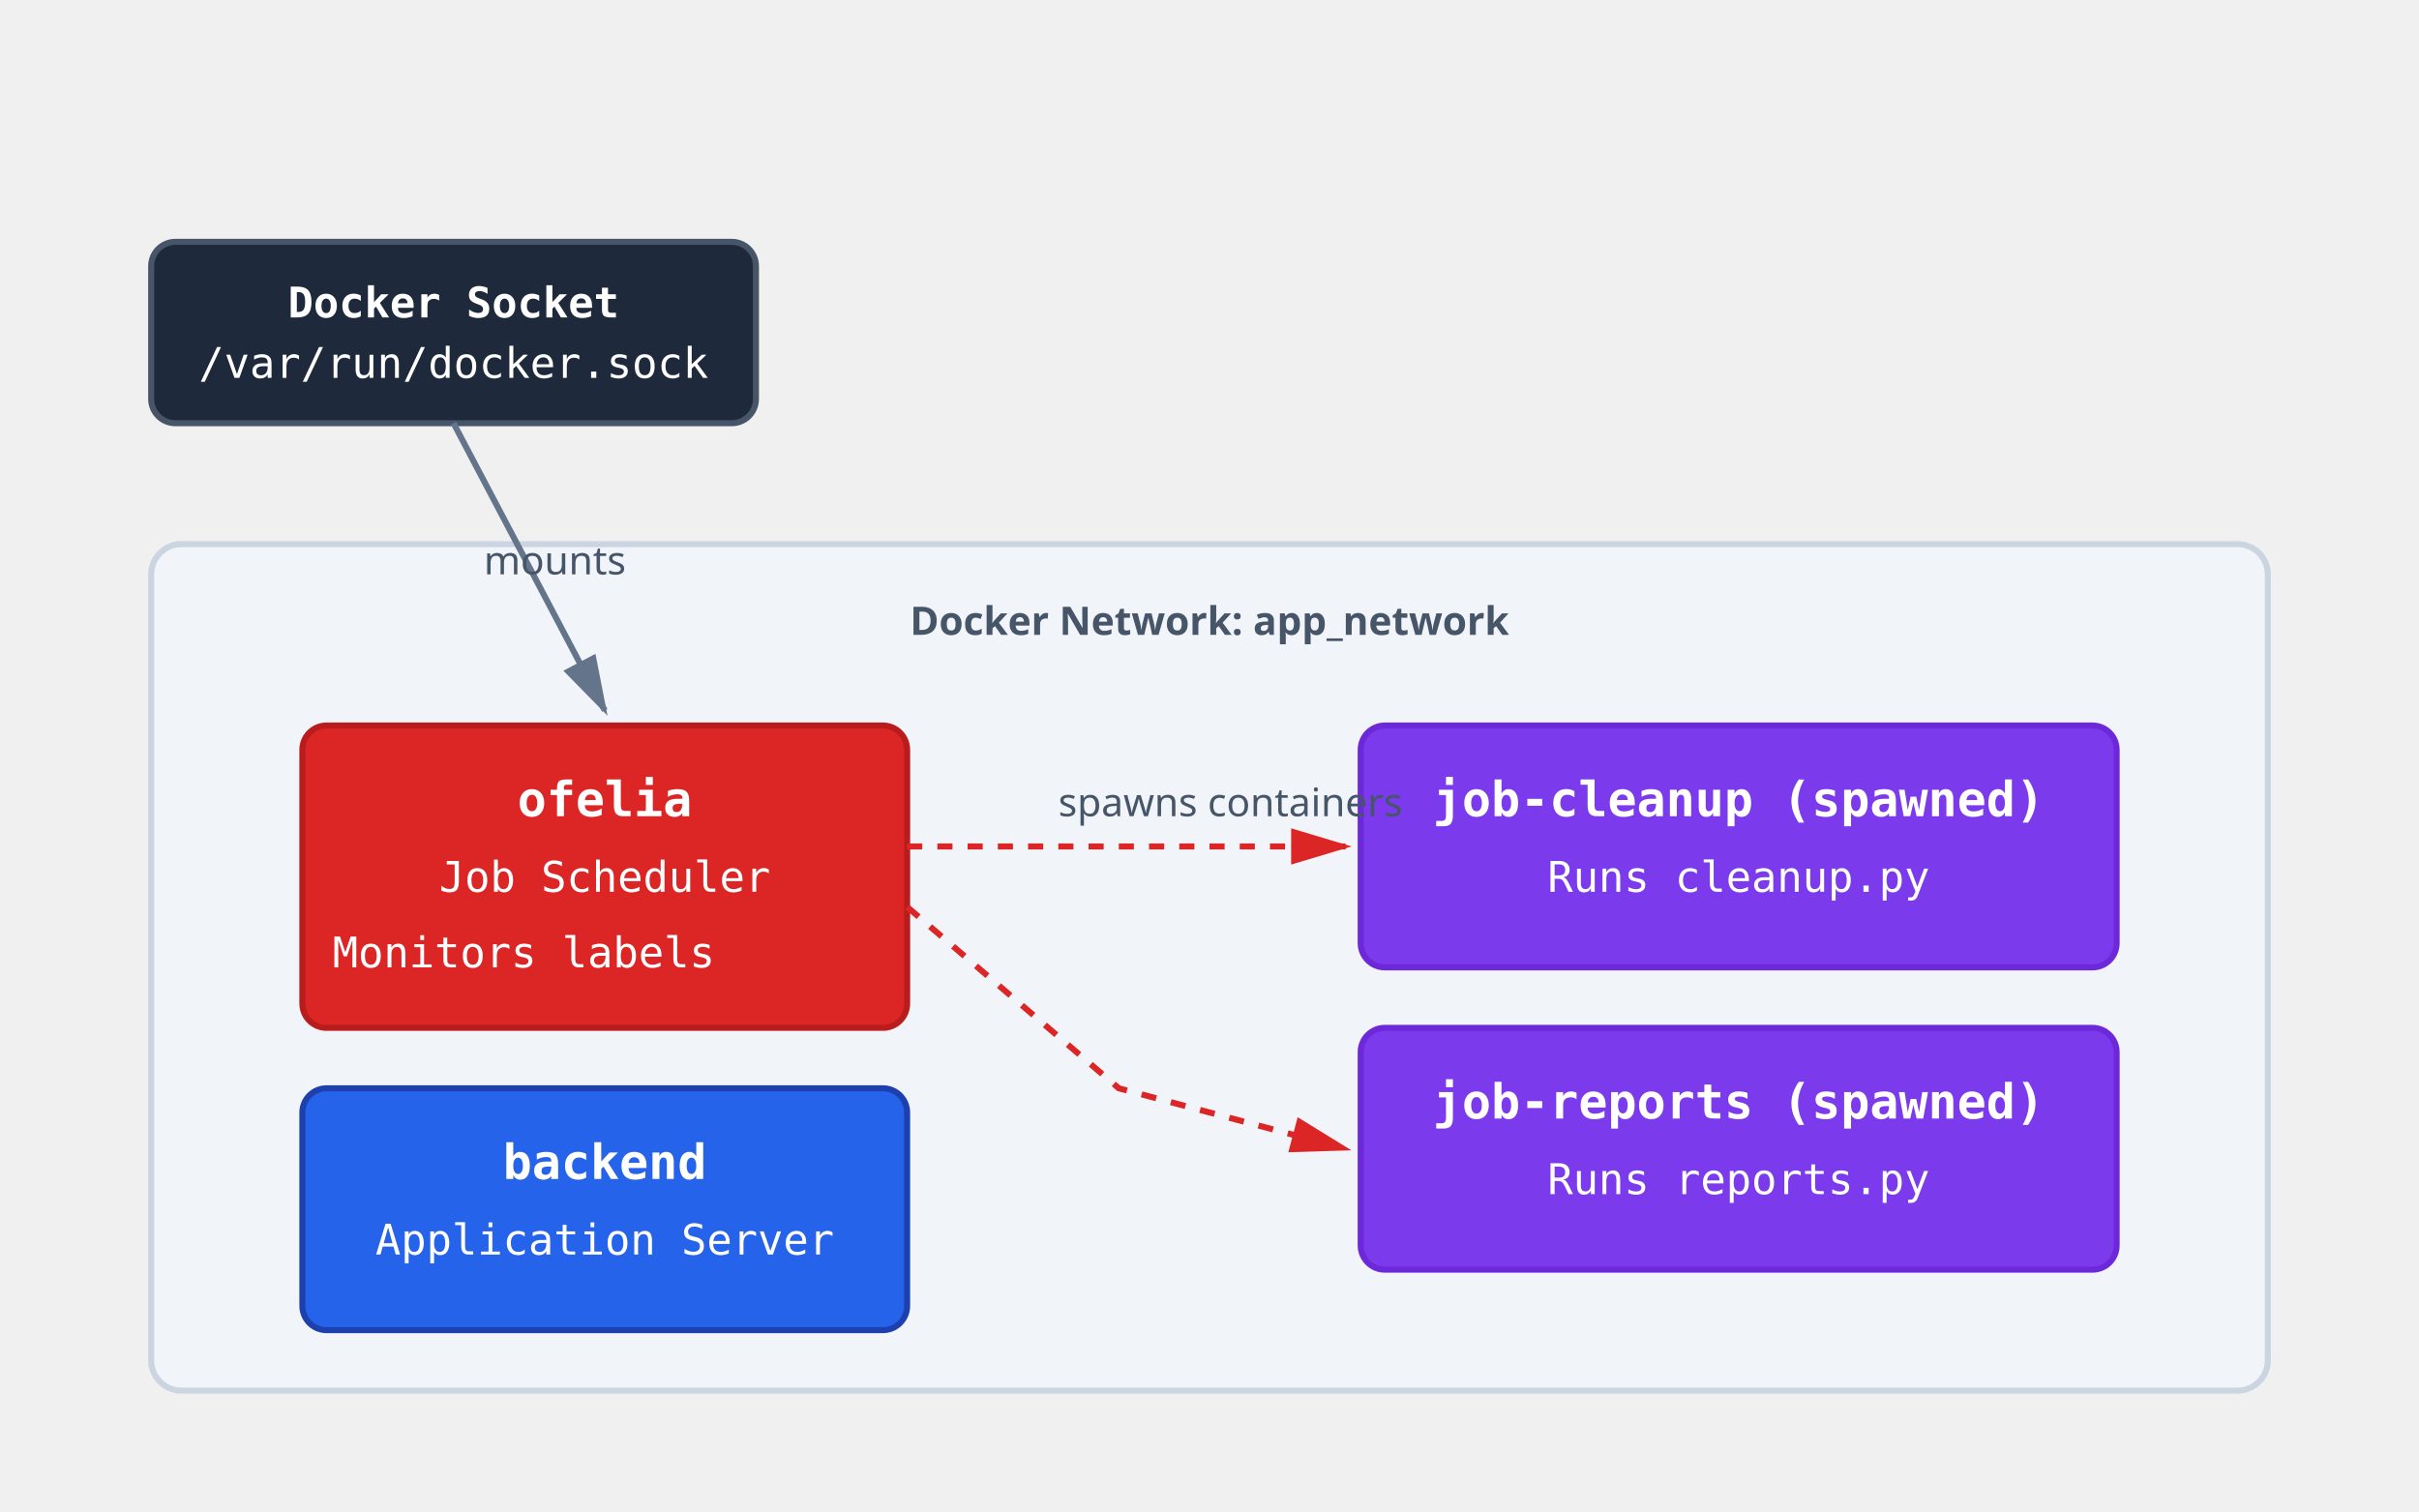
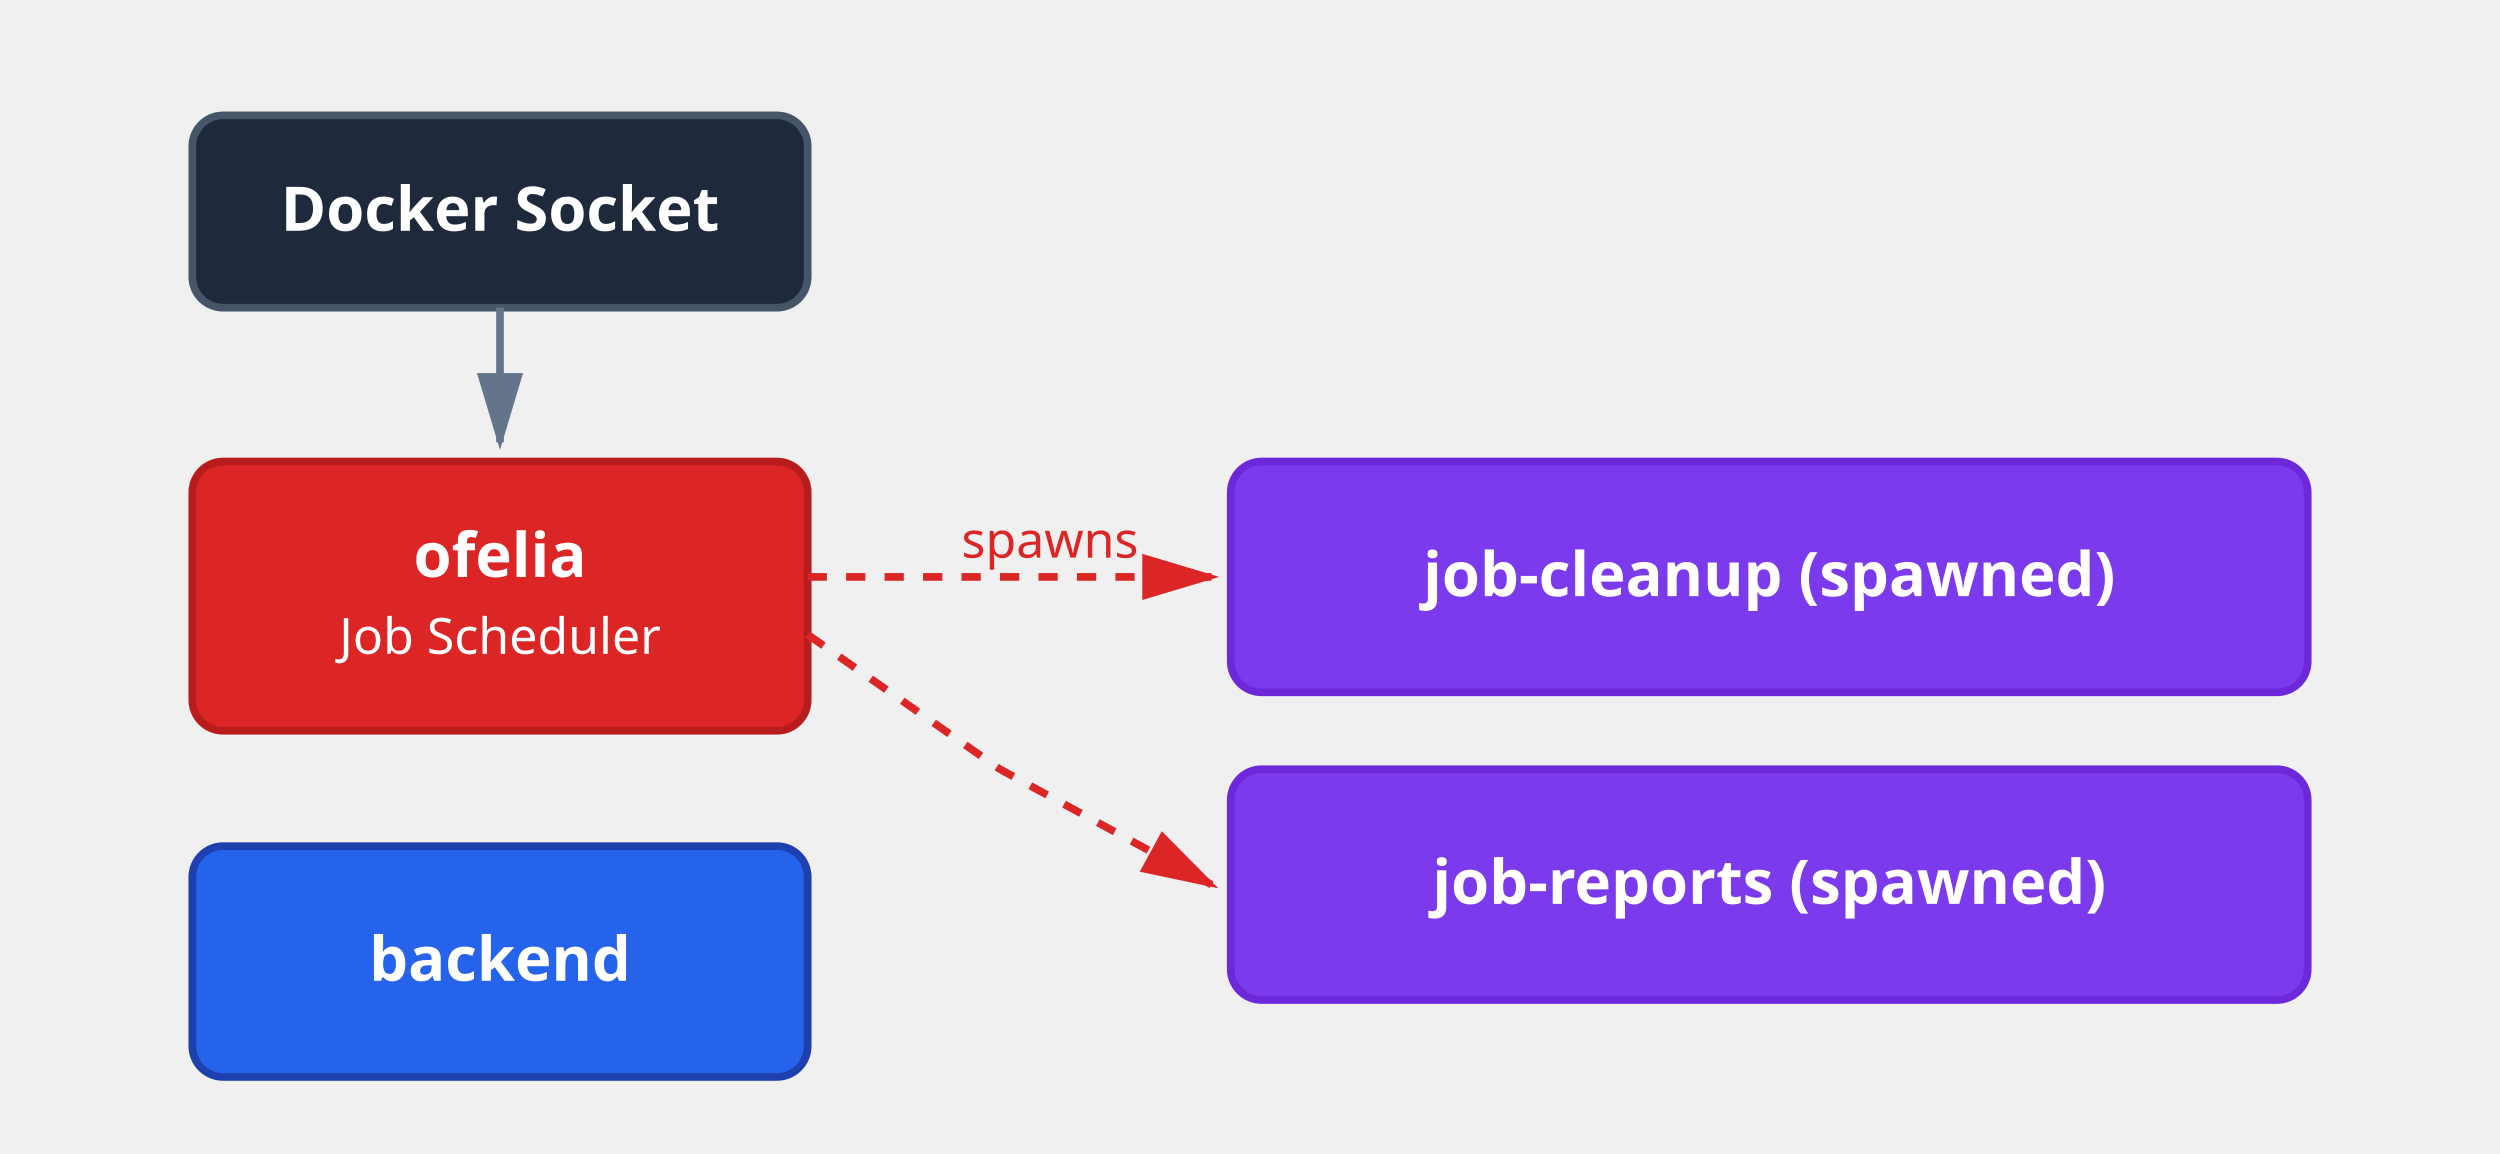
- <svg xmlns="http://www.w3.org/2000/svg" viewBox="0 0 800 500" style="max-width: 100%; height: auto;">
+ <svg xmlns="http://www.w3.org/2000/svg" viewBox="0 0 650 300" style="max-width: 100%; height: auto;">
  <defs>
    <style>
-       .container-box { fill: #2563eb; stroke: #1e40af; stroke-width: 2; }
-       .scheduler-box { fill: #dc2626; stroke: #b91c1c; stroke-width: 2; }
-       .job-box { fill: #7c3aed; stroke: #6d28d9; stroke-width: 2; }
-       .text-white { fill: white; font-family: monospace; font-size: 14px; }
-       .text-title { fill: white; font-family: monospace; font-size: 16px; font-weight: bold; }
+       .box-red { fill: #dc2626; stroke: #b91c1c; stroke-width: 2; rx: 8; }
+       .box-blue { fill: #2563eb; stroke: #1e40af; stroke-width: 2; rx: 8; }
+       .box-purple { fill: #7c3aed; stroke: #6d28d9; stroke-width: 2; rx: 8; }
+       .box-dark { fill: #1e293b; stroke: #475569; stroke-width: 2; rx: 8; }
+       .text { fill: white; font-family: system-ui, sans-serif; font-size: 16px; font-weight: 600; }
+       .subtitle { fill: white; font-family: system-ui, sans-serif; font-size: 13px; }
      .arrow { stroke: #64748b; stroke-width: 2; fill: none; marker-end: url(#arrowhead); }
-       .arrow-spawn { stroke: #dc2626; stroke-width: 2; fill: none; marker-end: url(#arrowhead-red); stroke-dasharray: 5,5; }
-       .label { fill: #475569; font-family: sans-serif; font-size: 13px; }
-       .network-bg { fill: #f1f5f9; stroke: #cbd5e1; stroke-width: 2; }
-       .docker-socket { fill: #1e293b; stroke: #475569; stroke-width: 2; }
+       .arrow-dash { stroke: #dc2626; stroke-width: 2; fill: none; marker-end: url(#arrowhead-red); stroke-dasharray: 5,5; }
+       .label { fill: #dc2626; font-family: system-ui, sans-serif; font-size: 13px; }
    </style>
    <marker id="arrowhead" markerWidth="10" markerHeight="10" refX="9" refY="3" orient="auto">
      <polygon points="0 0, 10 3, 0 6" fill="#64748b" />
    </marker>
    <marker id="arrowhead-red" markerWidth="10" markerHeight="10" refX="9" refY="3" orient="auto">
      <polygon points="0 0, 10 3, 0 6" fill="#dc2626" />
    </marker>
  </defs>
-   <rect class="docker-socket" x="50" y="80" width="200" height="60" rx="8" />
-   <text x="150" y="105" text-anchor="middle" class="text-white" font-weight="bold">Docker Socket</text>
-   <text x="150" y="125" text-anchor="middle" class="text-white" font-size="12">/var/run/docker.sock</text>
-   <rect class="network-bg" x="50" y="180" width="700" height="280" rx="10" />
-   <text x="400" y="210" text-anchor="middle" class="label" font-weight="bold">Docker Network: app_network</text>
-   <rect class="scheduler-box" x="100" y="240" width="200" height="100" rx="8" />
-   <text x="200" y="270" text-anchor="middle" class="text-title">ofelia</text>
-   <text x="200" y="295" text-anchor="middle" class="text-white" font-size="12">Job Scheduler</text>
-   <text x="110" y="320" class="text-white" font-size="11">Monitors labels</text>
-   <rect class="container-box" x="100" y="360" width="200" height="80" rx="8" />
-   <text x="200" y="390" text-anchor="middle" class="text-title">backend</text>
-   <text x="200" y="415" text-anchor="middle" class="text-white" font-size="12">Application Server</text>
-   <rect class="job-box" x="450" y="240" width="250" height="80" rx="8" />
-   <text x="575" y="270" text-anchor="middle" class="text-title">job-cleanup (spawned)</text>
-   <text x="575" y="295" text-anchor="middle" class="text-white" font-size="11">Runs cleanup.py</text>
-   <rect class="job-box" x="450" y="340" width="250" height="80" rx="8" />
-   <text x="575" y="370" text-anchor="middle" class="text-title">job-reports (spawned)</text>
-   <text x="575" y="395" text-anchor="middle" class="text-white" font-size="11">Runs reports.py</text>
-   <path class="arrow" d="M 150 140 L 200 235" />
-   <text x="160" y="190" class="label">mounts</text>
-   <path class="arrow-spawn" d="M 300 280 L 445 280" />
-   <text x="350" y="270" class="label" fill="#dc2626">spawns containers</text>
-   <path class="arrow-spawn" d="M 300 300 L 370 360 L 445 380" />
+   <rect class="box-dark" x="50" y="30" width="160" height="50" />
+   <text x="130" y="60" text-anchor="middle" class="text">Docker Socket</text>
+   <rect class="box-red" x="50" y="120" width="160" height="70" />
+   <text x="130" y="150" text-anchor="middle" class="text">ofelia</text>
+   <text x="130" y="170" text-anchor="middle" class="subtitle">Job Scheduler</text>
+   <rect class="box-blue" x="50" y="220" width="160" height="60" />
+   <text x="130" y="255" text-anchor="middle" class="text">backend</text>
+   <rect class="box-purple" x="320" y="120" width="280" height="60" />
+   <text x="460" y="155" text-anchor="middle" class="text">job-cleanup (spawned)</text>
+   <rect class="box-purple" x="320" y="200" width="280" height="60" />
+   <text x="460" y="235" text-anchor="middle" class="text">job-reports (spawned)</text>
+   <path class="arrow" d="M 130 80 L 130 115" />
+   <path class="arrow-dash" d="M 210 150 L 315 150" />
+   <path class="arrow-dash" d="M 210 165 L 260 200 L 315 230" />
+   <text x="250" y="145" class="label">spawns</text>
</svg>
